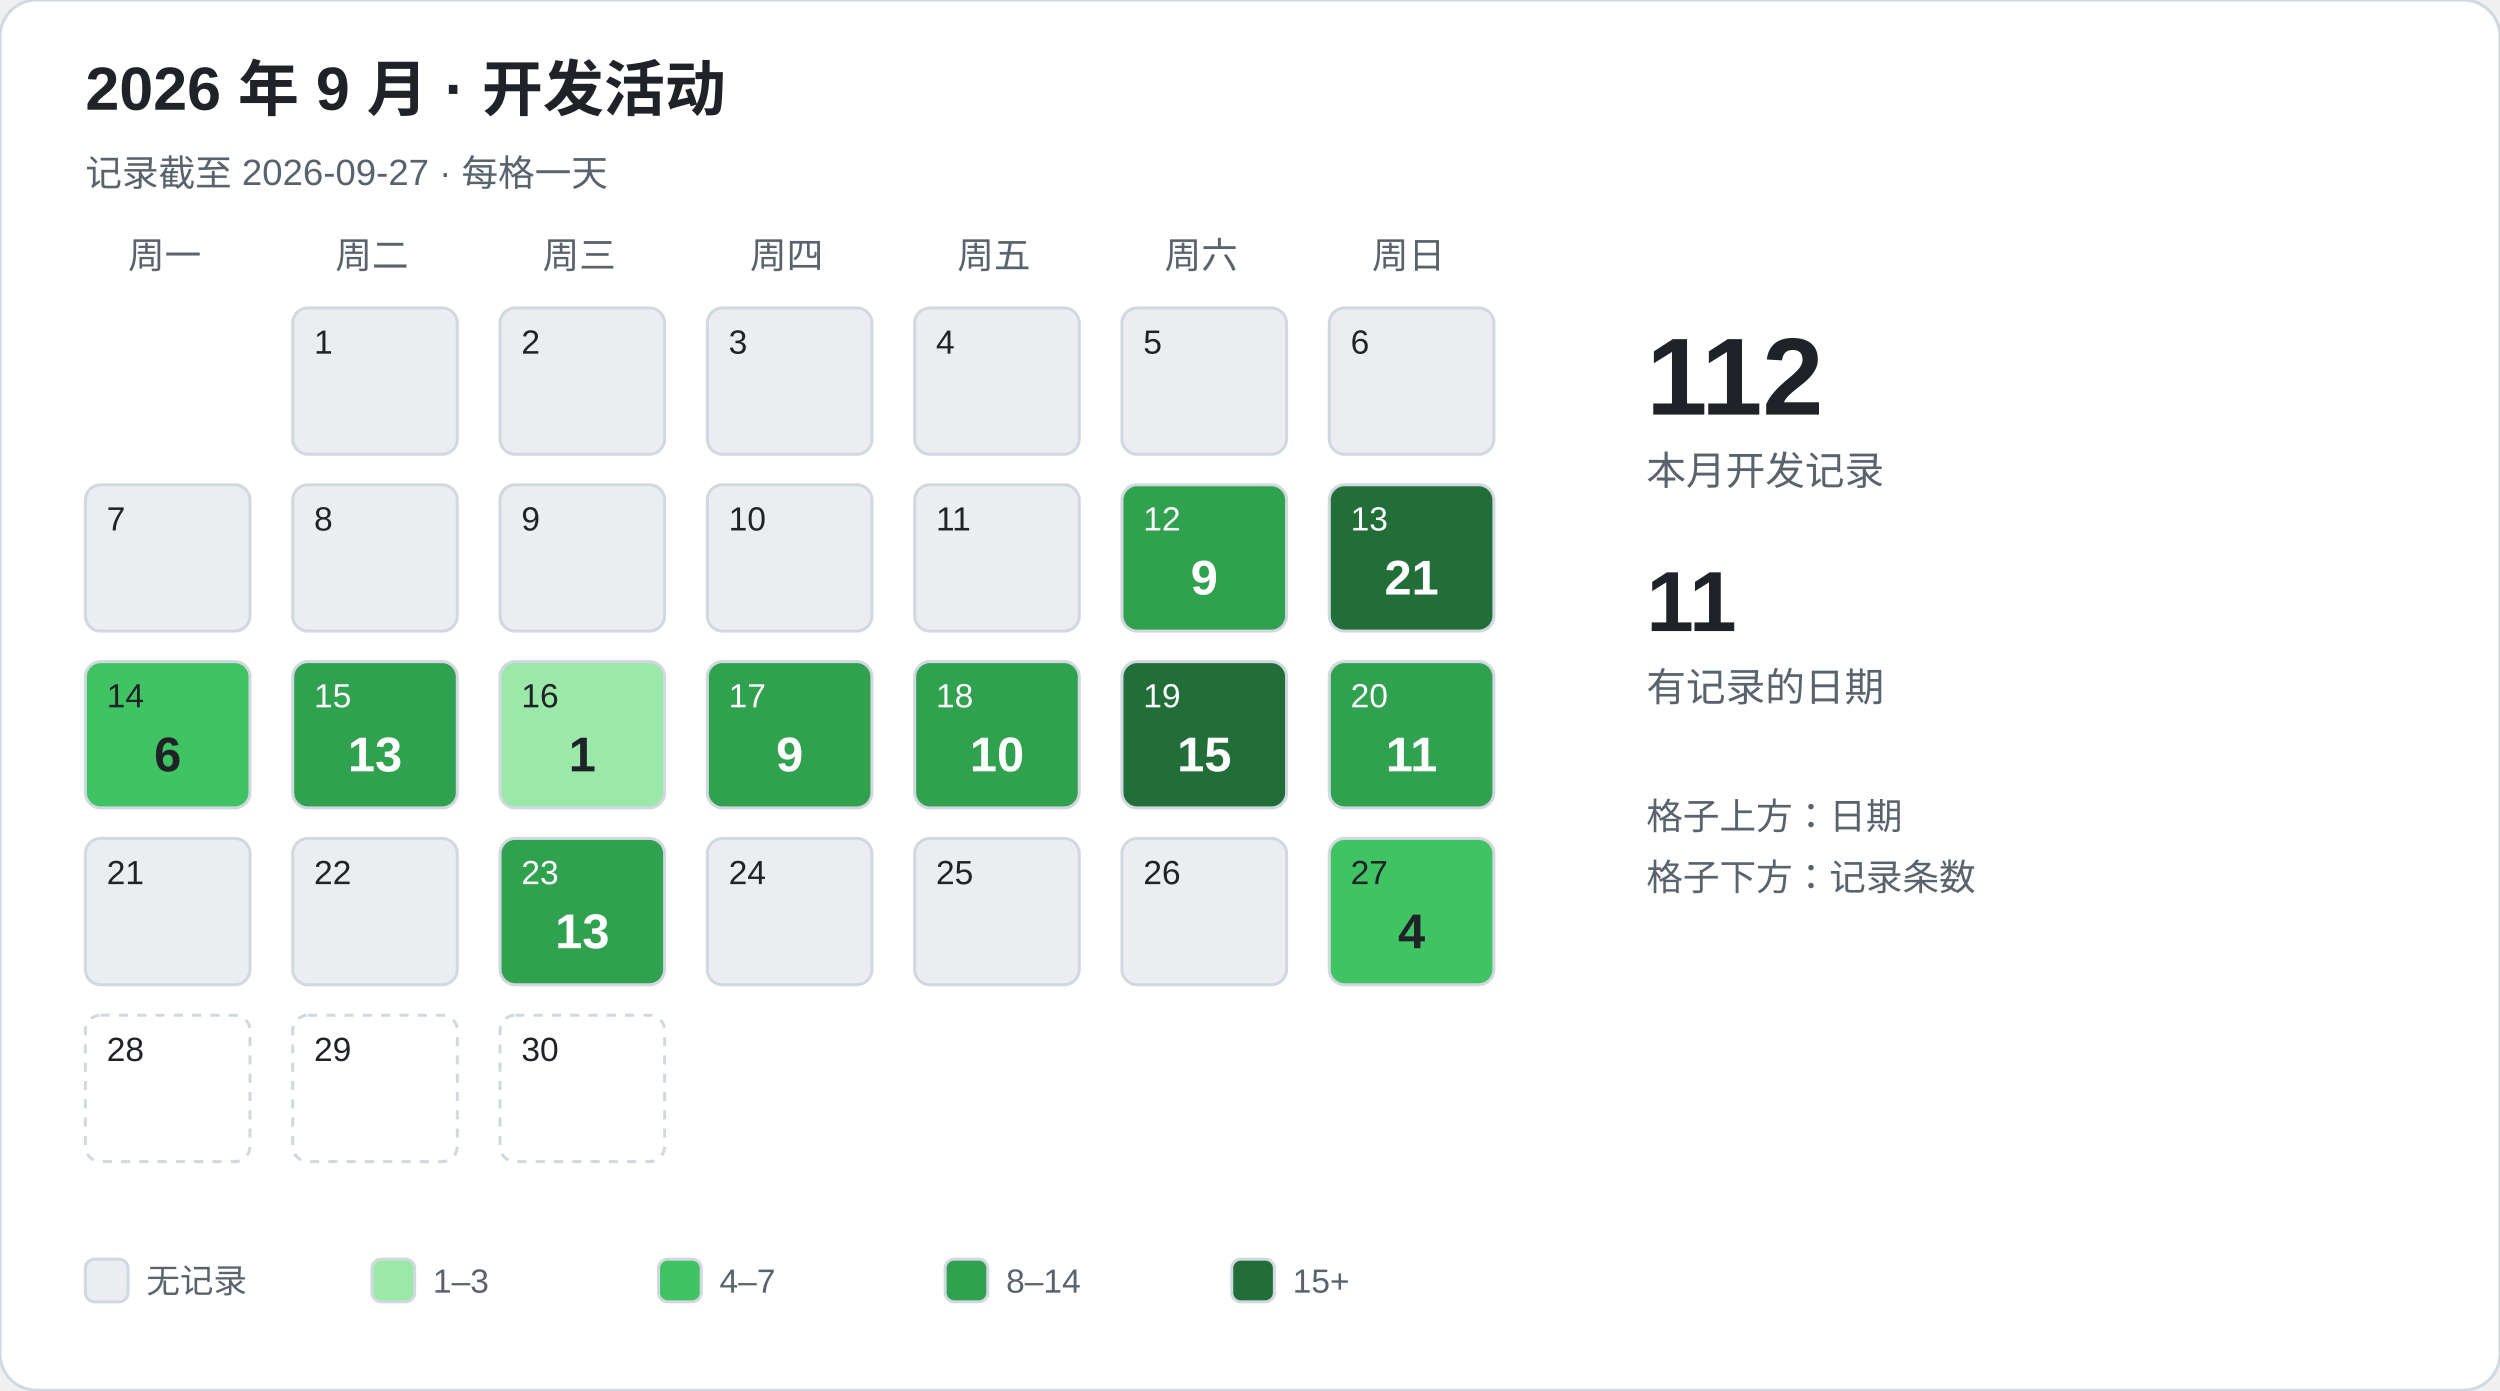
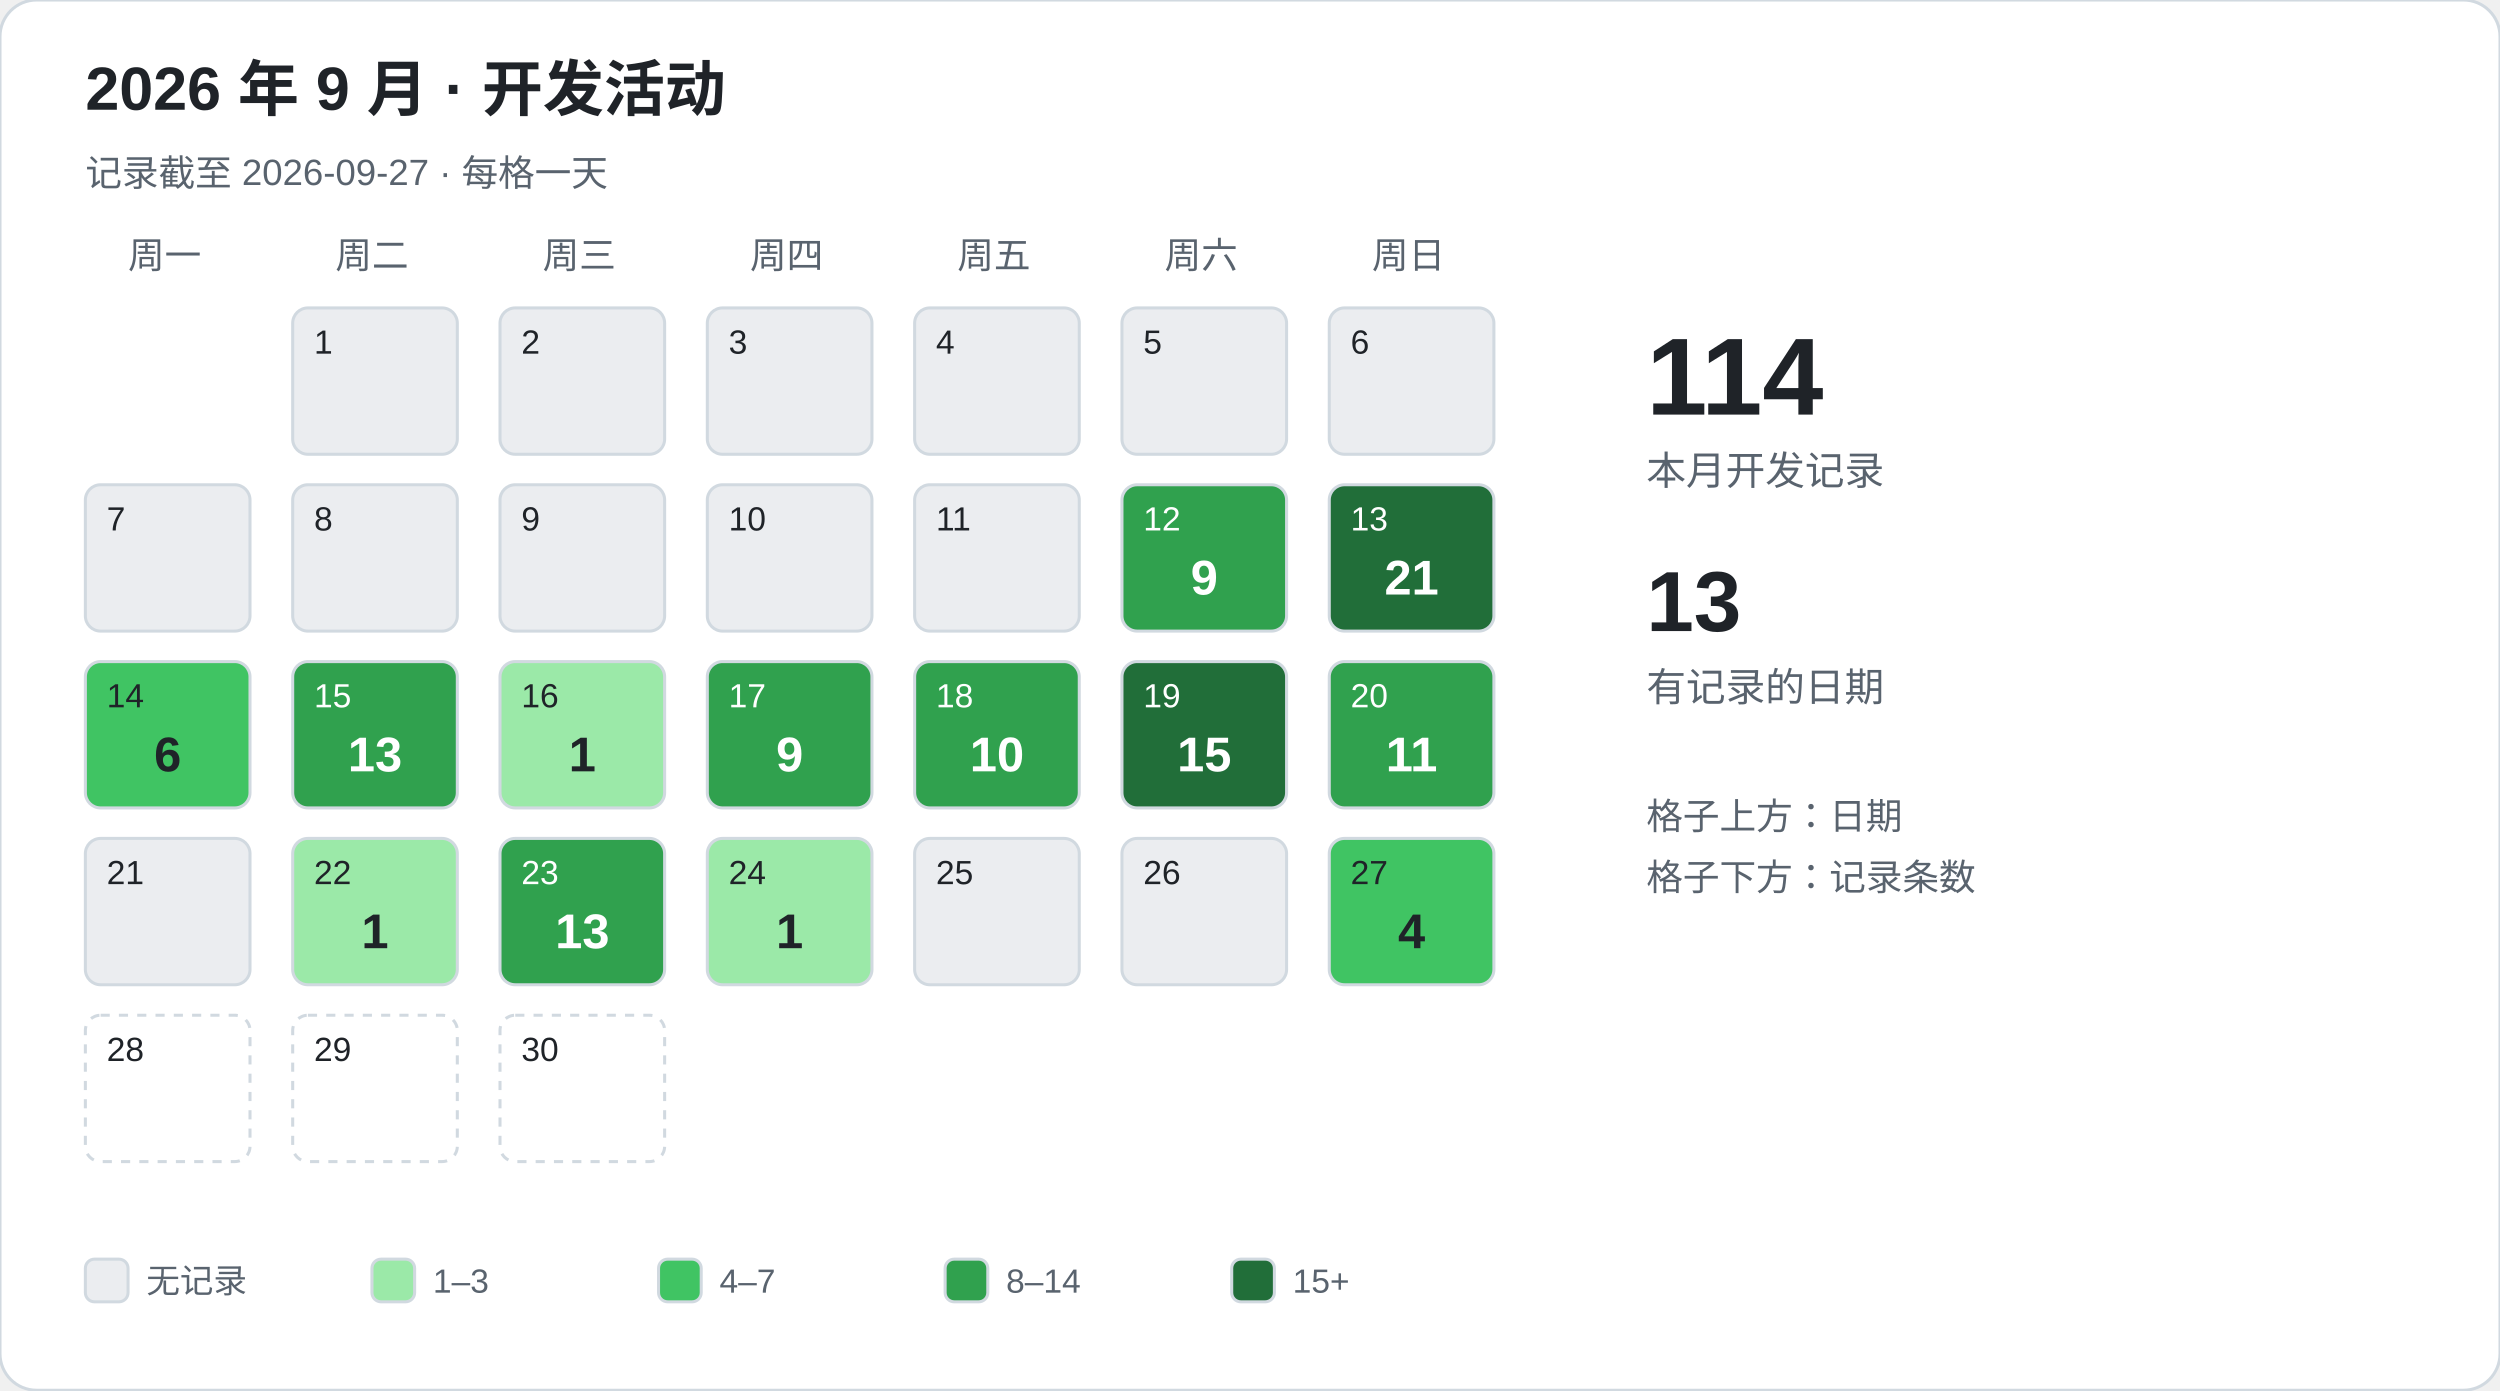
<svg xmlns="http://www.w3.org/2000/svg" width="820" height="456" viewBox="0 0 820 456" role="img" aria-labelledby="title desc">
  <rect width="100%" height="100%" rx="12" fill="#ffffff" stroke="#d1d9e0" />
  <g font-family="Arial, PingFang SC, Microsoft YaHei, sans-serif" fill="#1f2328">
    <text x="28" y="36" font-size="20" font-weight="600">2026 年 9 月 · 开发活动</text>
    <text x="28" y="61" font-size="12" fill="#59636e">记录截至 2026-09-27 · 每格一天</text>
    <text x="54" y="88" text-anchor="middle" font-size="12" fill="#59636e">周一</text>
    <text x="122" y="88" text-anchor="middle" font-size="12" fill="#59636e">周二</text>
    <text x="190" y="88" text-anchor="middle" font-size="12" fill="#59636e">周三</text>
    <text x="258" y="88" text-anchor="middle" font-size="12" fill="#59636e">周四</text>
    <text x="326" y="88" text-anchor="middle" font-size="12" fill="#59636e">周五</text>
    <text x="394" y="88" text-anchor="middle" font-size="12" fill="#59636e">周六</text>
    <text x="462" y="88" text-anchor="middle" font-size="12" fill="#59636e">周日</text>
    <g>
      <rect x="96" y="101" width="54" height="48" rx="5" fill="#ebedf0" stroke="#d1d9e0" />
      <text x="103" y="116" font-size="11" fill="#1f2328">1</text>
    </g>
    <g>
      <rect x="164" y="101" width="54" height="48" rx="5" fill="#ebedf0" stroke="#d1d9e0" />
      <text x="171" y="116" font-size="11" fill="#1f2328">2</text>
    </g>
    <g>
      <rect x="232" y="101" width="54" height="48" rx="5" fill="#ebedf0" stroke="#d1d9e0" />
      <text x="239" y="116" font-size="11" fill="#1f2328">3</text>
    </g>
    <g>
      <rect x="300" y="101" width="54" height="48" rx="5" fill="#ebedf0" stroke="#d1d9e0" />
      <text x="307" y="116" font-size="11" fill="#1f2328">4</text>
    </g>
    <g>
      <rect x="368" y="101" width="54" height="48" rx="5" fill="#ebedf0" stroke="#d1d9e0" />
      <text x="375" y="116" font-size="11" fill="#1f2328">5</text>
    </g>
    <g>
      <rect x="436" y="101" width="54" height="48" rx="5" fill="#ebedf0" stroke="#d1d9e0" />
      <text x="443" y="116" font-size="11" fill="#1f2328">6</text>
    </g>
    <g>
      <rect x="28" y="159" width="54" height="48" rx="5" fill="#ebedf0" stroke="#d1d9e0" />
      <text x="35" y="174" font-size="11" fill="#1f2328">7</text>
    </g>
    <g>
      <rect x="96" y="159" width="54" height="48" rx="5" fill="#ebedf0" stroke="#d1d9e0" />
      <text x="103" y="174" font-size="11" fill="#1f2328">8</text>
    </g>
    <g>
      <rect x="164" y="159" width="54" height="48" rx="5" fill="#ebedf0" stroke="#d1d9e0" />
      <text x="171" y="174" font-size="11" fill="#1f2328">9</text>
    </g>
    <g>
      <rect x="232" y="159" width="54" height="48" rx="5" fill="#ebedf0" stroke="#d1d9e0" />
      <text x="239" y="174" font-size="11" fill="#1f2328">10</text>
    </g>
    <g>
      <rect x="300" y="159" width="54" height="48" rx="5" fill="#ebedf0" stroke="#d1d9e0" />
      <text x="307" y="174" font-size="11" fill="#1f2328">11</text>
    </g>
    <g>
      <rect x="368" y="159" width="54" height="48" rx="5" fill="#30a14e" stroke="#d1d9e0" />
      <text x="375" y="174" font-size="11" fill="#ffffff">12</text>
      <text x="395" y="195" text-anchor="middle" font-size="16" font-weight="600" fill="#ffffff">9</text>
    </g>
    <g>
      <rect x="436" y="159" width="54" height="48" rx="5" fill="#216e39" stroke="#d1d9e0" />
      <text x="443" y="174" font-size="11" fill="#ffffff">13</text>
      <text x="463" y="195" text-anchor="middle" font-size="16" font-weight="600" fill="#ffffff">21</text>
    </g>
    <g>
      <rect x="28" y="217" width="54" height="48" rx="5" fill="#40c463" stroke="#d1d9e0" />
      <text x="35" y="232" font-size="11" fill="#1f2328">14</text>
      <text x="55" y="253" text-anchor="middle" font-size="16" font-weight="600" fill="#1f2328">6</text>
    </g>
    <g>
      <rect x="96" y="217" width="54" height="48" rx="5" fill="#30a14e" stroke="#d1d9e0" />
      <text x="103" y="232" font-size="11" fill="#ffffff">15</text>
      <text x="123" y="253" text-anchor="middle" font-size="16" font-weight="600" fill="#ffffff">13</text>
    </g>
    <g>
      <rect x="164" y="217" width="54" height="48" rx="5" fill="#9be9a8" stroke="#d1d9e0" />
      <text x="171" y="232" font-size="11" fill="#1f2328">16</text>
      <text x="191" y="253" text-anchor="middle" font-size="16" font-weight="600" fill="#1f2328">1</text>
    </g>
    <g>
      <rect x="232" y="217" width="54" height="48" rx="5" fill="#30a14e" stroke="#d1d9e0" />
      <text x="239" y="232" font-size="11" fill="#ffffff">17</text>
      <text x="259" y="253" text-anchor="middle" font-size="16" font-weight="600" fill="#ffffff">9</text>
    </g>
    <g>
      <rect x="300" y="217" width="54" height="48" rx="5" fill="#30a14e" stroke="#d1d9e0" />
      <text x="307" y="232" font-size="11" fill="#ffffff">18</text>
      <text x="327" y="253" text-anchor="middle" font-size="16" font-weight="600" fill="#ffffff">10</text>
    </g>
    <g>
      <rect x="368" y="217" width="54" height="48" rx="5" fill="#216e39" stroke="#d1d9e0" />
      <text x="375" y="232" font-size="11" fill="#ffffff">19</text>
      <text x="395" y="253" text-anchor="middle" font-size="16" font-weight="600" fill="#ffffff">15</text>
    </g>
    <g>
      <rect x="436" y="217" width="54" height="48" rx="5" fill="#30a14e" stroke="#d1d9e0" />
      <text x="443" y="232" font-size="11" fill="#ffffff">20</text>
      <text x="463" y="253" text-anchor="middle" font-size="16" font-weight="600" fill="#ffffff">11</text>
    </g>
    <g>
      <rect x="28" y="275" width="54" height="48" rx="5" fill="#ebedf0" stroke="#d1d9e0" />
      <text x="35" y="290" font-size="11" fill="#1f2328">21</text>
    </g>
    <g>
-       <rect x="96" y="275" width="54" height="48" rx="5" fill="#ebedf0" stroke="#d1d9e0" />
+       <rect x="96" y="275" width="54" height="48" rx="5" fill="#9be9a8" stroke="#d1d9e0" />
      <text x="103" y="290" font-size="11" fill="#1f2328">22</text>
+       <text x="123" y="311" text-anchor="middle" font-size="16" font-weight="600" fill="#1f2328">1</text>
    </g>
    <g>
      <rect x="164" y="275" width="54" height="48" rx="5" fill="#30a14e" stroke="#d1d9e0" />
      <text x="171" y="290" font-size="11" fill="#ffffff">23</text>
      <text x="191" y="311" text-anchor="middle" font-size="16" font-weight="600" fill="#ffffff">13</text>
    </g>
    <g>
-       <rect x="232" y="275" width="54" height="48" rx="5" fill="#ebedf0" stroke="#d1d9e0" />
+       <rect x="232" y="275" width="54" height="48" rx="5" fill="#9be9a8" stroke="#d1d9e0" />
      <text x="239" y="290" font-size="11" fill="#1f2328">24</text>
+       <text x="259" y="311" text-anchor="middle" font-size="16" font-weight="600" fill="#1f2328">1</text>
    </g>
    <g>
      <rect x="300" y="275" width="54" height="48" rx="5" fill="#ebedf0" stroke="#d1d9e0" />
      <text x="307" y="290" font-size="11" fill="#1f2328">25</text>
    </g>
    <g>
      <rect x="368" y="275" width="54" height="48" rx="5" fill="#ebedf0" stroke="#d1d9e0" />
      <text x="375" y="290" font-size="11" fill="#1f2328">26</text>
    </g>
    <g>
      <rect x="436" y="275" width="54" height="48" rx="5" fill="#40c463" stroke="#d1d9e0" />
      <text x="443" y="290" font-size="11" fill="#1f2328">27</text>
      <text x="463" y="311" text-anchor="middle" font-size="16" font-weight="600" fill="#1f2328">4</text>
    </g>
    <g>
      <rect x="28" y="333" width="54" height="48" rx="5" fill="#ffffff" stroke="#d1d9e0" stroke-dasharray="3 3" />
      <text x="35" y="348" font-size="11" fill="#1f2328">28</text>
    </g>
    <g>
      <rect x="96" y="333" width="54" height="48" rx="5" fill="#ffffff" stroke="#d1d9e0" stroke-dasharray="3 3" />
      <text x="103" y="348" font-size="11" fill="#1f2328">29</text>
    </g>
    <g>
      <rect x="164" y="333" width="54" height="48" rx="5" fill="#ffffff" stroke="#d1d9e0" stroke-dasharray="3 3" />
      <text x="171" y="348" font-size="11" fill="#1f2328">30</text>
    </g>
-     <text x="540" y="136" font-size="36" font-weight="600">112</text>
+     <text x="540" y="136" font-size="36" font-weight="600">114</text>
    <text x="540" y="159" font-size="13" fill="#59636e">本月开发记录</text>
-     <text x="540" y="207" font-size="28" font-weight="600">11</text>
+     <text x="540" y="207" font-size="28" font-weight="600">13</text>
    <text x="540" y="230" font-size="13" fill="#59636e">有记录的日期</text>
    <text x="540" y="272" font-size="12" fill="#59636e">格子上方：日期</text>
    <text x="540" y="292" font-size="12" fill="#59636e">格子下方：记录条数</text>
    <rect x="28" y="413" width="14" height="14" rx="3" fill="#ebedf0" stroke="#d1d9e0" />
    <text x="48" y="424" font-size="11" fill="#59636e">无记录</text>
    <rect x="122" y="413" width="14" height="14" rx="3" fill="#9be9a8" stroke="#d1d9e0" />
    <text x="142" y="424" font-size="11" fill="#59636e">1–3</text>
    <rect x="216" y="413" width="14" height="14" rx="3" fill="#40c463" stroke="#d1d9e0" />
    <text x="236" y="424" font-size="11" fill="#59636e">4–7</text>
    <rect x="310" y="413" width="14" height="14" rx="3" fill="#30a14e" stroke="#d1d9e0" />
    <text x="330" y="424" font-size="11" fill="#59636e">8–14</text>
    <rect x="404" y="413" width="14" height="14" rx="3" fill="#216e39" stroke="#d1d9e0" />
    <text x="424" y="424" font-size="11" fill="#59636e">15+</text>
  </g>
</svg>
